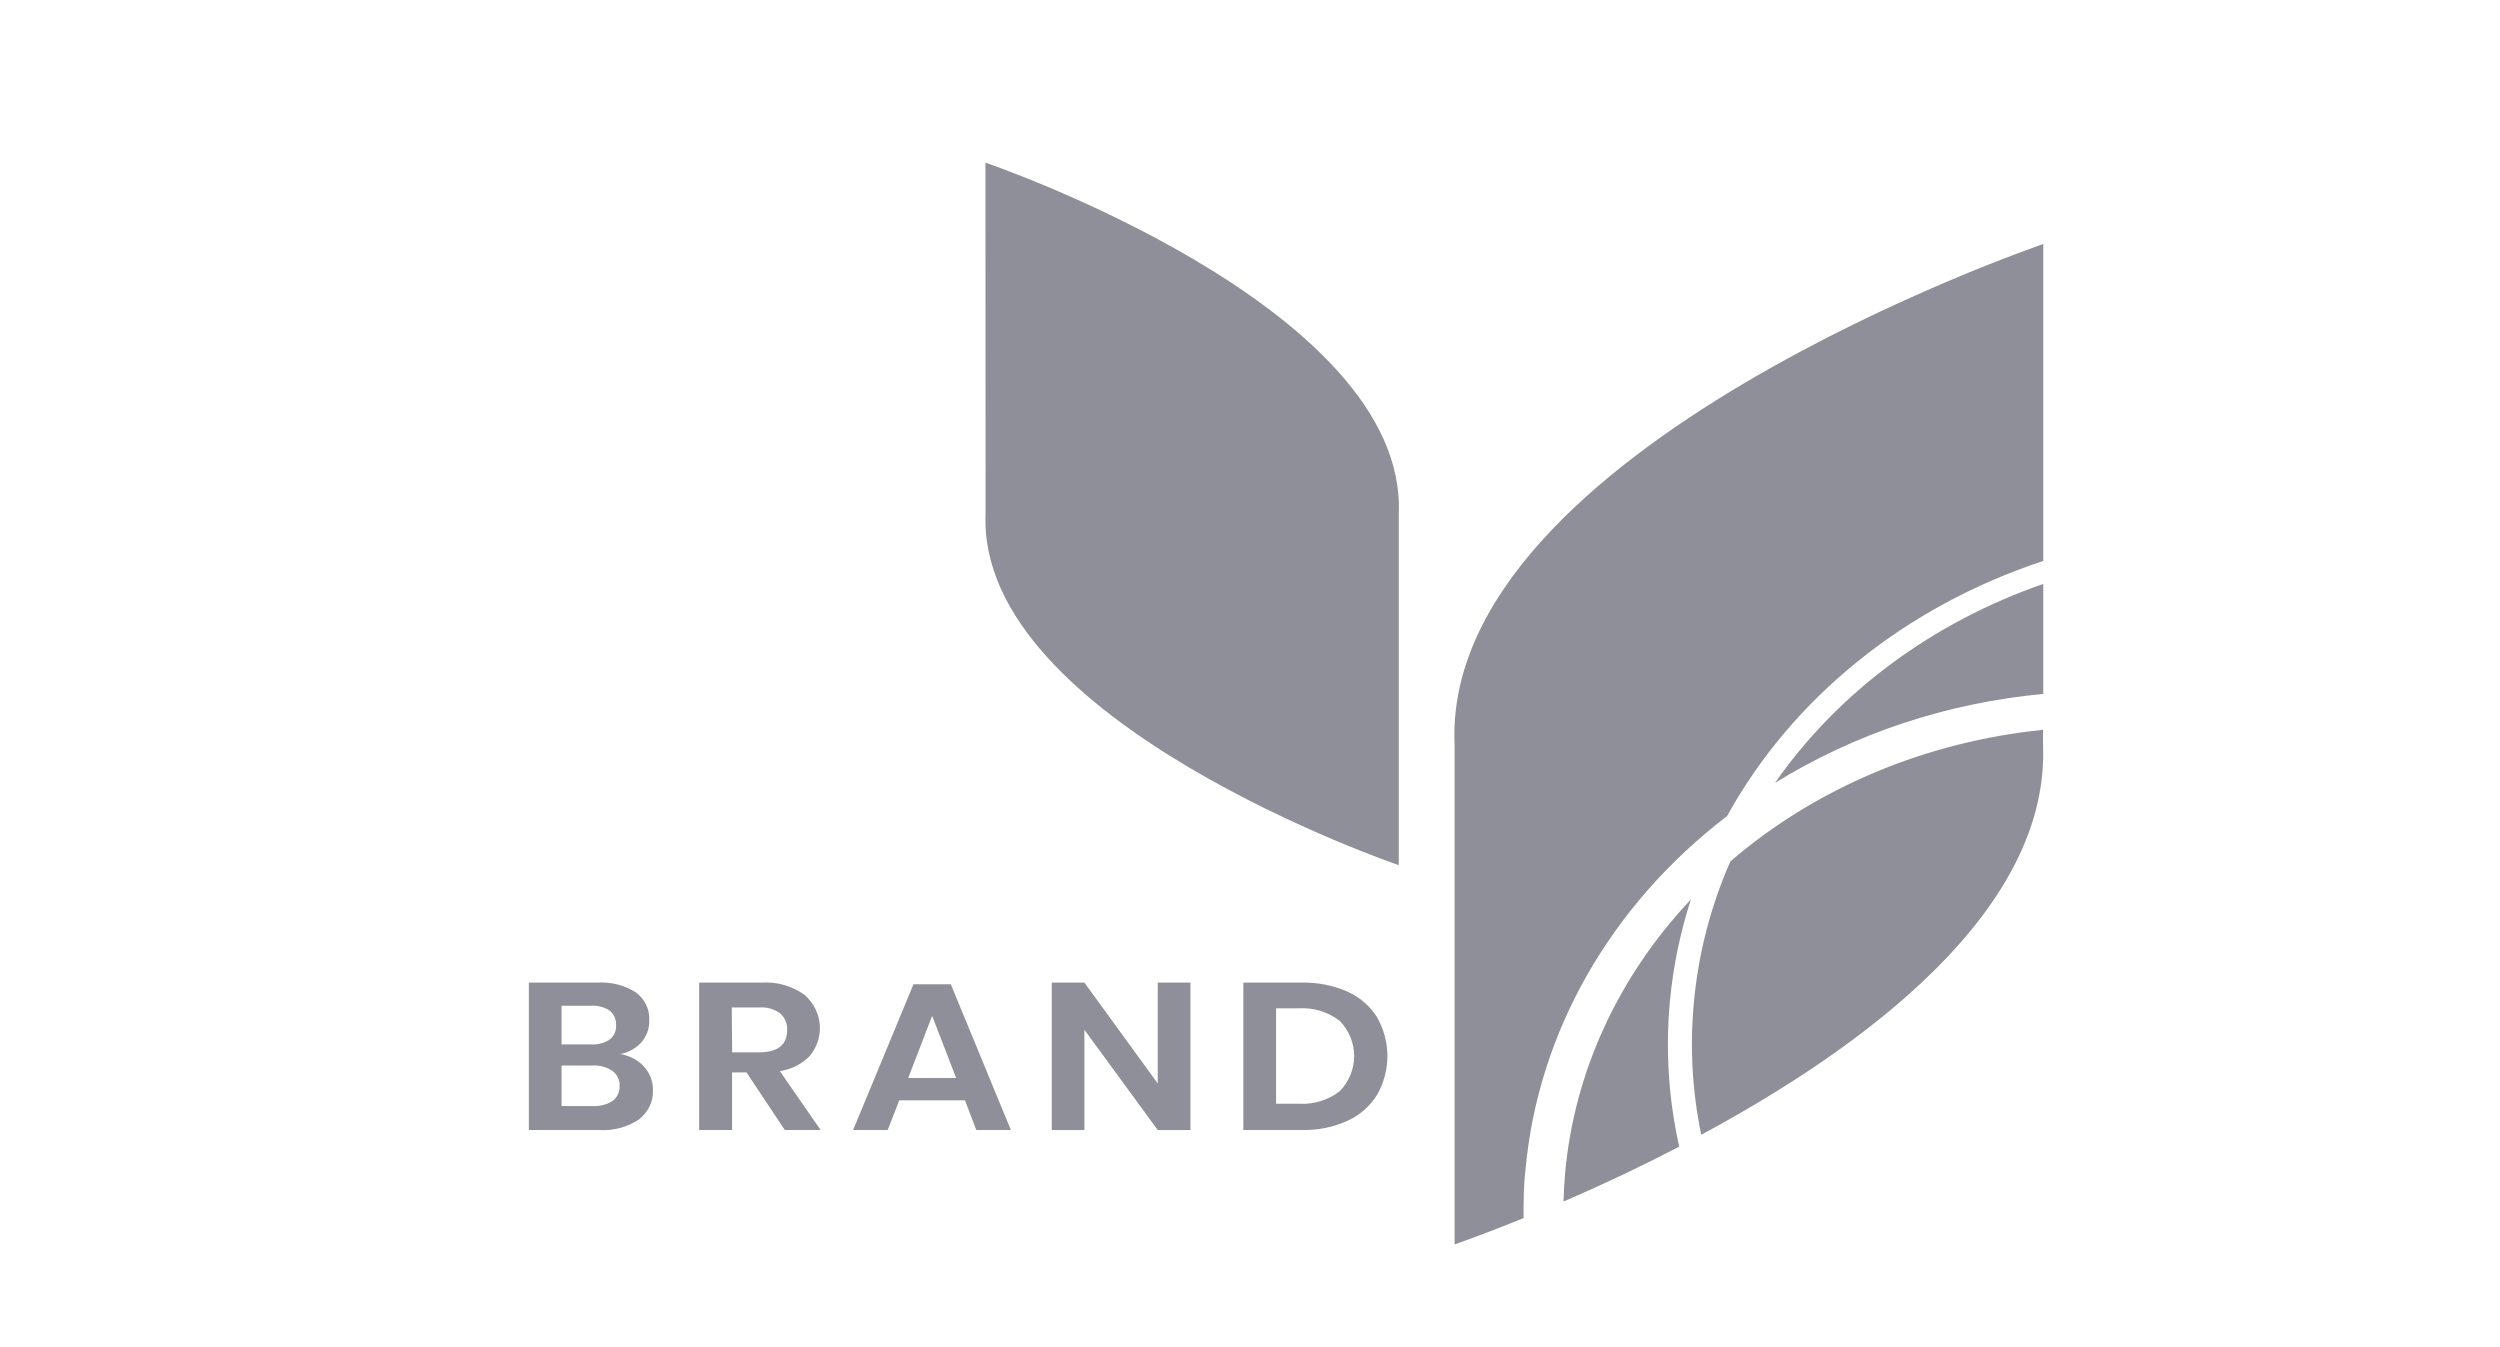
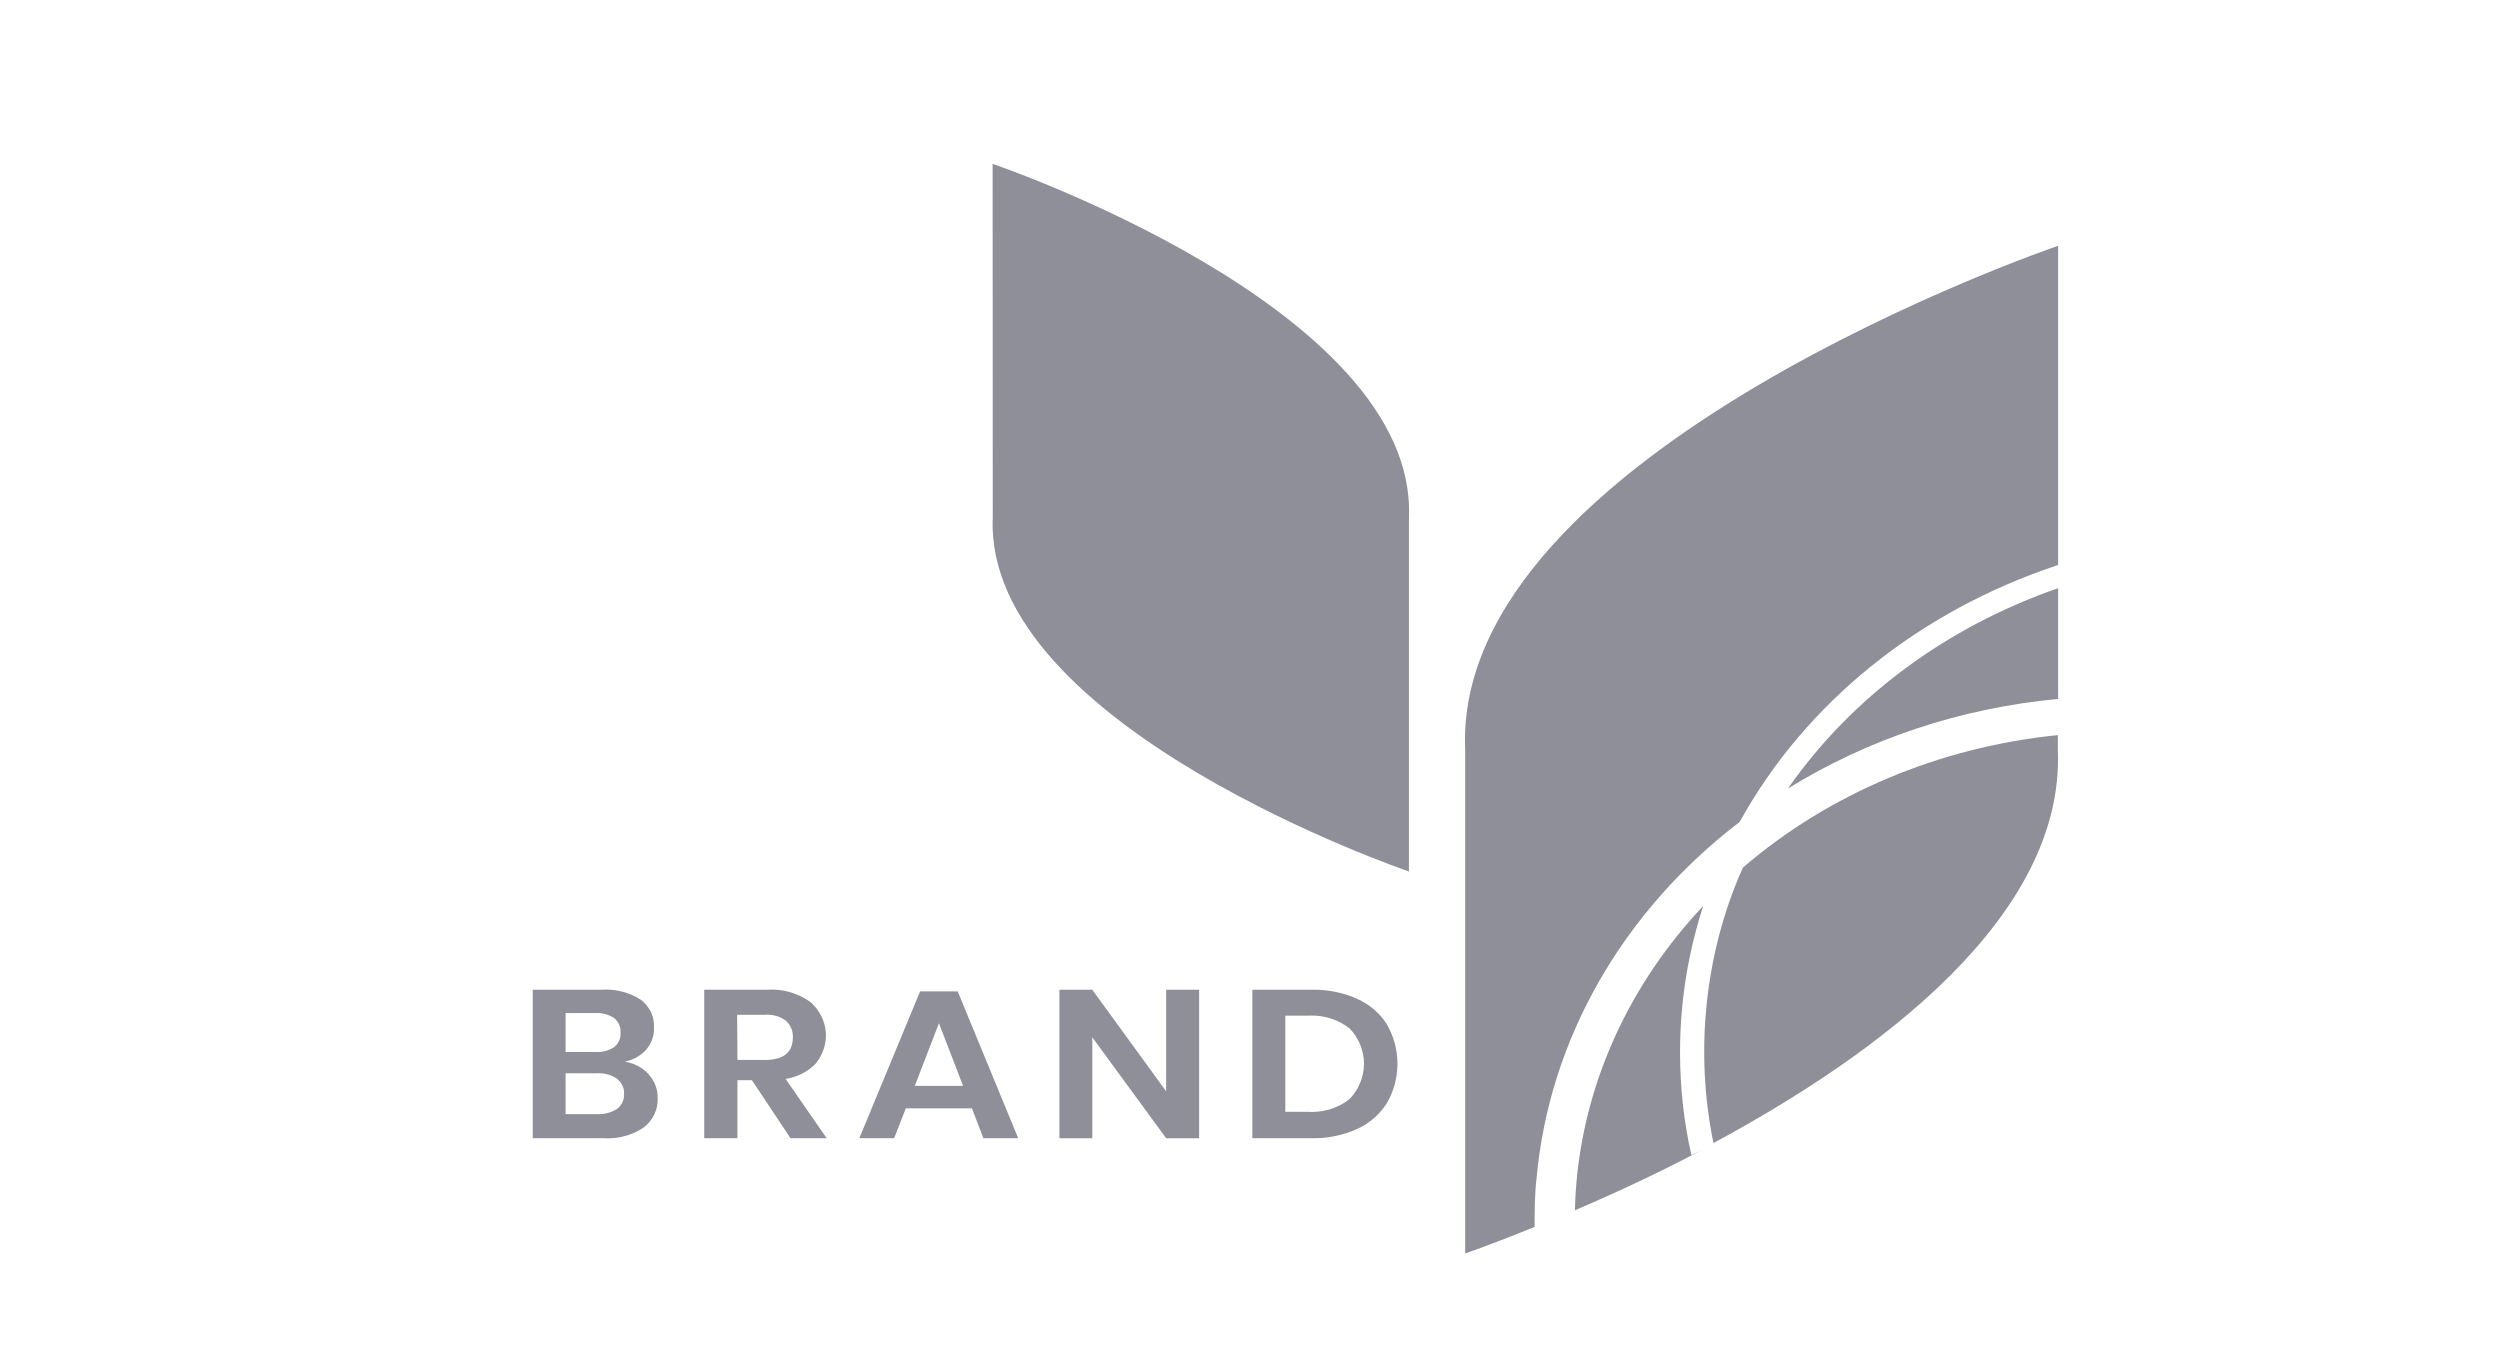
- <svg xmlns="http://www.w3.org/2000/svg" width="104" height="56" fill="none">
-   <g fill="#8E8F99">
-     <path d="M26.792 44.373c.245.274.376.616.37.968.012.229-.033.458-.132.67-.1.211-.25.4-.441.552a2.68 2.68 0 0 1-1.664.446H22v-6.132h2.865a2.646 2.646 0 0 1 1.587.407c.185.14.332.316.428.515.097.2.14.416.128.633.017.338-.101.67-.333.937a1.59 1.59 0 0 1-.872.48c.389.064.739.25.989.524Zm-3.431-.926h1.225c.278.019.554-.053.778-.203a.732.732 0 0 0 .21-.272.663.663 0 0 0 .053-.328.685.685 0 0 0-.055-.325.752.752 0 0 0-.204-.274 1.28 1.28 0 0 0-.802-.206H23.36v1.608Zm2.123 2.352a.769.769 0 0 0 .226-.281.693.693 0 0 0 .064-.342.704.704 0 0 0-.067-.346.781.781 0 0 0-.23-.283 1.366 1.366 0 0 0-.832-.222h-1.284v1.687h1.301c.293.015.583-.06.822-.213ZM32.649 47.01l-1.594-2.397h-.6v2.396h-1.37v-6.132h2.595a2.751 2.751 0 0 1 1.807.521c.363.333.582.772.617 1.237.036.465-.115.926-.424 1.3-.32.33-.757.551-1.238.624l1.697 2.45h-1.49Zm-2.193-3.233h1.121c.779 0 1.168-.31 1.168-.929a.831.831 0 0 0-.063-.371.91.91 0 0 0-.223-.318 1.307 1.307 0 0 0-.882-.248h-1.135l.014 1.866ZM40.143 45.775H37.41l-.482 1.234H35.49L38 40.946h1.554l2.499 6.063h-1.438l-.472-1.234Zm-.367-.928-.998-2.589-.998 2.588h1.996ZM49.523 47.01h-1.36l-3.052-4.17v4.17h-1.358v-6.133h1.358l3.051 4.194v-4.194h1.361v6.132ZM57.29 45.541a2.82 2.82 0 0 1-1.231 1.082c-.592.27-1.25.402-1.913.386h-2.423v-6.132h2.423a4.472 4.472 0 0 1 1.913.377c.521.237.95.61 1.231 1.07.28.499.426 1.05.426 1.609a3.28 3.28 0 0 1-.426 1.608Zm-1.557-.146a2.12 2.12 0 0 0 .602-1.464 2.12 2.12 0 0 0-.602-1.463 2.536 2.536 0 0 0-1.704-.522h-.945v3.97h.945a2.536 2.536 0 0 0 1.704-.521ZM40.995 6.767s17.566 5.97 17.194 14.61v14.614S40.635 30.017 41 21.377l-.006-14.61ZM73.839 32.57c3.317-2.056 7.155-3.33 11.161-3.703v-4.575c-4.616 1.601-8.531 4.505-11.161 8.277Z" />
-     <path d="M71.846 33.948C74.56 29.025 79.269 25.227 85 23.334V10.152s-25.018 8.505-24.489 20.809v20.806s1.115-.38 2.869-1.094c0-.665 0-1.336.08-2.01.517-5.712 3.534-11.005 8.386-14.715Z" />
-     <path d="M69.466 41.677c.132-1.443.425-2.87.876-4.26-3.022 3.204-4.851 7.18-5.232 11.369-.036.395-.056.79-.066 1.198a75.886 75.886 0 0 0 4.812-2.282 19.43 19.43 0 0 1-.39-6.025ZM70.461 41.752a18.564 18.564 0 0 0 .31 5.455c6.835-3.682 14.515-9.37 14.219-16.246v-.6c-4.883.493-9.452 2.415-13.005 5.471a18.817 18.817 0 0 0-1.524 5.92Z" />
-   </g>
+ <svg xmlns="http://www.w3.org/2000/svg" version="1.1" width="59" height="32" viewBox="0 0 59 32">
+   <path fill="#8e8f99" d="M15.31 25.356c0.14 0.157 0.215 0.352 0.211 0.553 0.007 0.131-0.019 0.262-0.075 0.383s-0.143 0.229-0.252 0.315c-0.239 0.162-0.534 0.258-0.851 0.258-0.035 0-0.070-0.001-0.105-0.004l0.005 0h-1.671v-3.504h1.637c0.029-0.002 0.062-0.003 0.096-0.003 0.301 0 0.581 0.088 0.817 0.239l-0.006-0.004c0.106 0.080 0.19 0.181 0.245 0.294s0.080 0.238 0.073 0.362c0.010 0.193-0.058 0.383-0.19 0.535-0.129 0.138-0.3 0.236-0.493 0.273l-0.006 0.001c0.222 0.037 0.422 0.143 0.565 0.299zM13.349 24.827h0.7c0.159 0.011 0.317-0.030 0.445-0.116 0.051-0.041 0.092-0.093 0.119-0.153l0.001-0.003c0.020-0.045 0.032-0.097 0.032-0.152 0-0.012-0.001-0.025-0.002-0.037l0 0.002c0.001-0.009 0.001-0.019 0.001-0.029 0-0.056-0.012-0.11-0.034-0.159l0.001 0.003c-0.027-0.062-0.067-0.114-0.116-0.156l-0.001-0c-0.113-0.075-0.252-0.12-0.401-0.12-0.020 0-0.040 0.001-0.060 0.002l0.003-0h-0.689v0.919zM14.562 26.171c0.055-0.042 0.098-0.096 0.128-0.158l0.001-0.003c0.024-0.049 0.037-0.107 0.037-0.168 0-0.010-0-0.019-0.001-0.028l0 0.001c0.001-0.007 0.001-0.016 0.001-0.025 0-0.063-0.014-0.122-0.040-0.175l0.001 0.002c-0.032-0.065-0.076-0.119-0.13-0.161l-0.001-0.001c-0.121-0.080-0.269-0.128-0.429-0.128-0.016 0-0.033 0-0.049 0.002l0.002-0h-0.734v0.964h0.743c0.167 0.009 0.333-0.034 0.47-0.122zM18.657 26.863l-0.911-1.37h-0.343v1.369h-0.783v-3.504h1.483c0.032-0.002 0.069-0.004 0.107-0.004 0.348 0 0.669 0.113 0.93 0.304l-0.004-0.003c0.207 0.19 0.333 0.441 0.353 0.707s-0.066 0.529-0.242 0.743c-0.183 0.189-0.433 0.315-0.707 0.357l0.97 1.4h-0.851zM17.403 25.015h0.641c0.445 0 0.667-0.177 0.667-0.531 0.001-0.009 0.001-0.019 0.001-0.029 0-0.066-0.014-0.129-0.038-0.187l0.001 0.003c-0.030-0.071-0.073-0.132-0.127-0.181l-0-0c-0.122-0.090-0.275-0.144-0.441-0.144-0.022 0-0.044 0.001-0.065 0.003l0.003-0h-0.649l0.008 1.066zM22.939 26.157h-1.562l-0.275 0.705h-0.822l1.434-3.465h0.888l1.428 3.465h-0.822l-0.27-0.705zM22.729 25.627l-0.57-1.479-0.57 1.479h1.141zM28.299 26.863h-0.777l-1.744-2.383v2.383h-0.776v-3.505h0.776l1.743 2.397v-2.397h0.778v3.504zM32.737 26.023c-0.169 0.27-0.409 0.482-0.693 0.614l-0.010 0.004c-0.338 0.154-0.714 0.23-1.093 0.221h-1.385v-3.504h1.385c0.019-0.001 0.042-0.001 0.064-0.001 0.372 0 0.726 0.080 1.045 0.223l-0.016-0.006c0.298 0.135 0.543 0.349 0.703 0.611 0.16 0.285 0.243 0.6 0.243 0.919-0.001 0.338-0.091 0.655-0.248 0.928l0.005-0.009zM31.847 25.94c0.211-0.216 0.341-0.511 0.344-0.836v-0c-0.003-0.326-0.133-0.62-0.344-0.836l0 0c-0.242-0.188-0.55-0.301-0.884-0.301-0.031 0-0.063 0.001-0.094 0.003l0.004-0h-0.54v2.269h0.54c0.027 0.002 0.058 0.003 0.090 0.003 0.334 0 0.642-0.113 0.887-0.303l-0.003 0.002zM23.426 3.867s10.038 3.411 9.825 8.349v8.351s-10.031-3.414-9.822-8.351l-0.003-8.349zM42.194 18.611c1.895-1.175 4.089-1.903 6.378-2.116v-2.614c-2.638 0.915-4.875 2.574-6.378 4.73z" />
+   <path fill="#8e8f99" d="M41.055 19.399c1.551-2.813 4.242-4.983 7.517-6.065v-7.533s-14.296 4.86-13.994 11.891v11.889s0.637-0.217 1.639-0.625c0-0.38 0-0.763 0.046-1.149 0.295-3.264 2.019-6.289 4.792-8.409z" />
+   <path fill="#8e8f99" d="M39.695 23.815c0.075-0.825 0.243-1.64 0.501-2.434-1.727 1.831-2.772 4.103-2.99 6.497-0.021 0.226-0.032 0.451-0.038 0.685 1.198-0.515 2.101-0.951 2.987-1.418l-0.237 0.114c-0.171-0.73-0.269-1.569-0.269-2.43 0-0.357 0.017-0.709 0.050-1.057l-0.003 0.044zM40.263 23.858c-0.028 0.289-0.044 0.624-0.044 0.963 0 0.763 0.080 1.506 0.233 2.223l-0.012-0.070c3.906-2.104 8.294-5.354 8.125-9.283v-0.343c-2.79 0.282-5.401 1.38-7.431 3.126-0.448 0.989-0.757 2.136-0.868 3.341l-0.003 0.042z" />
</svg>
